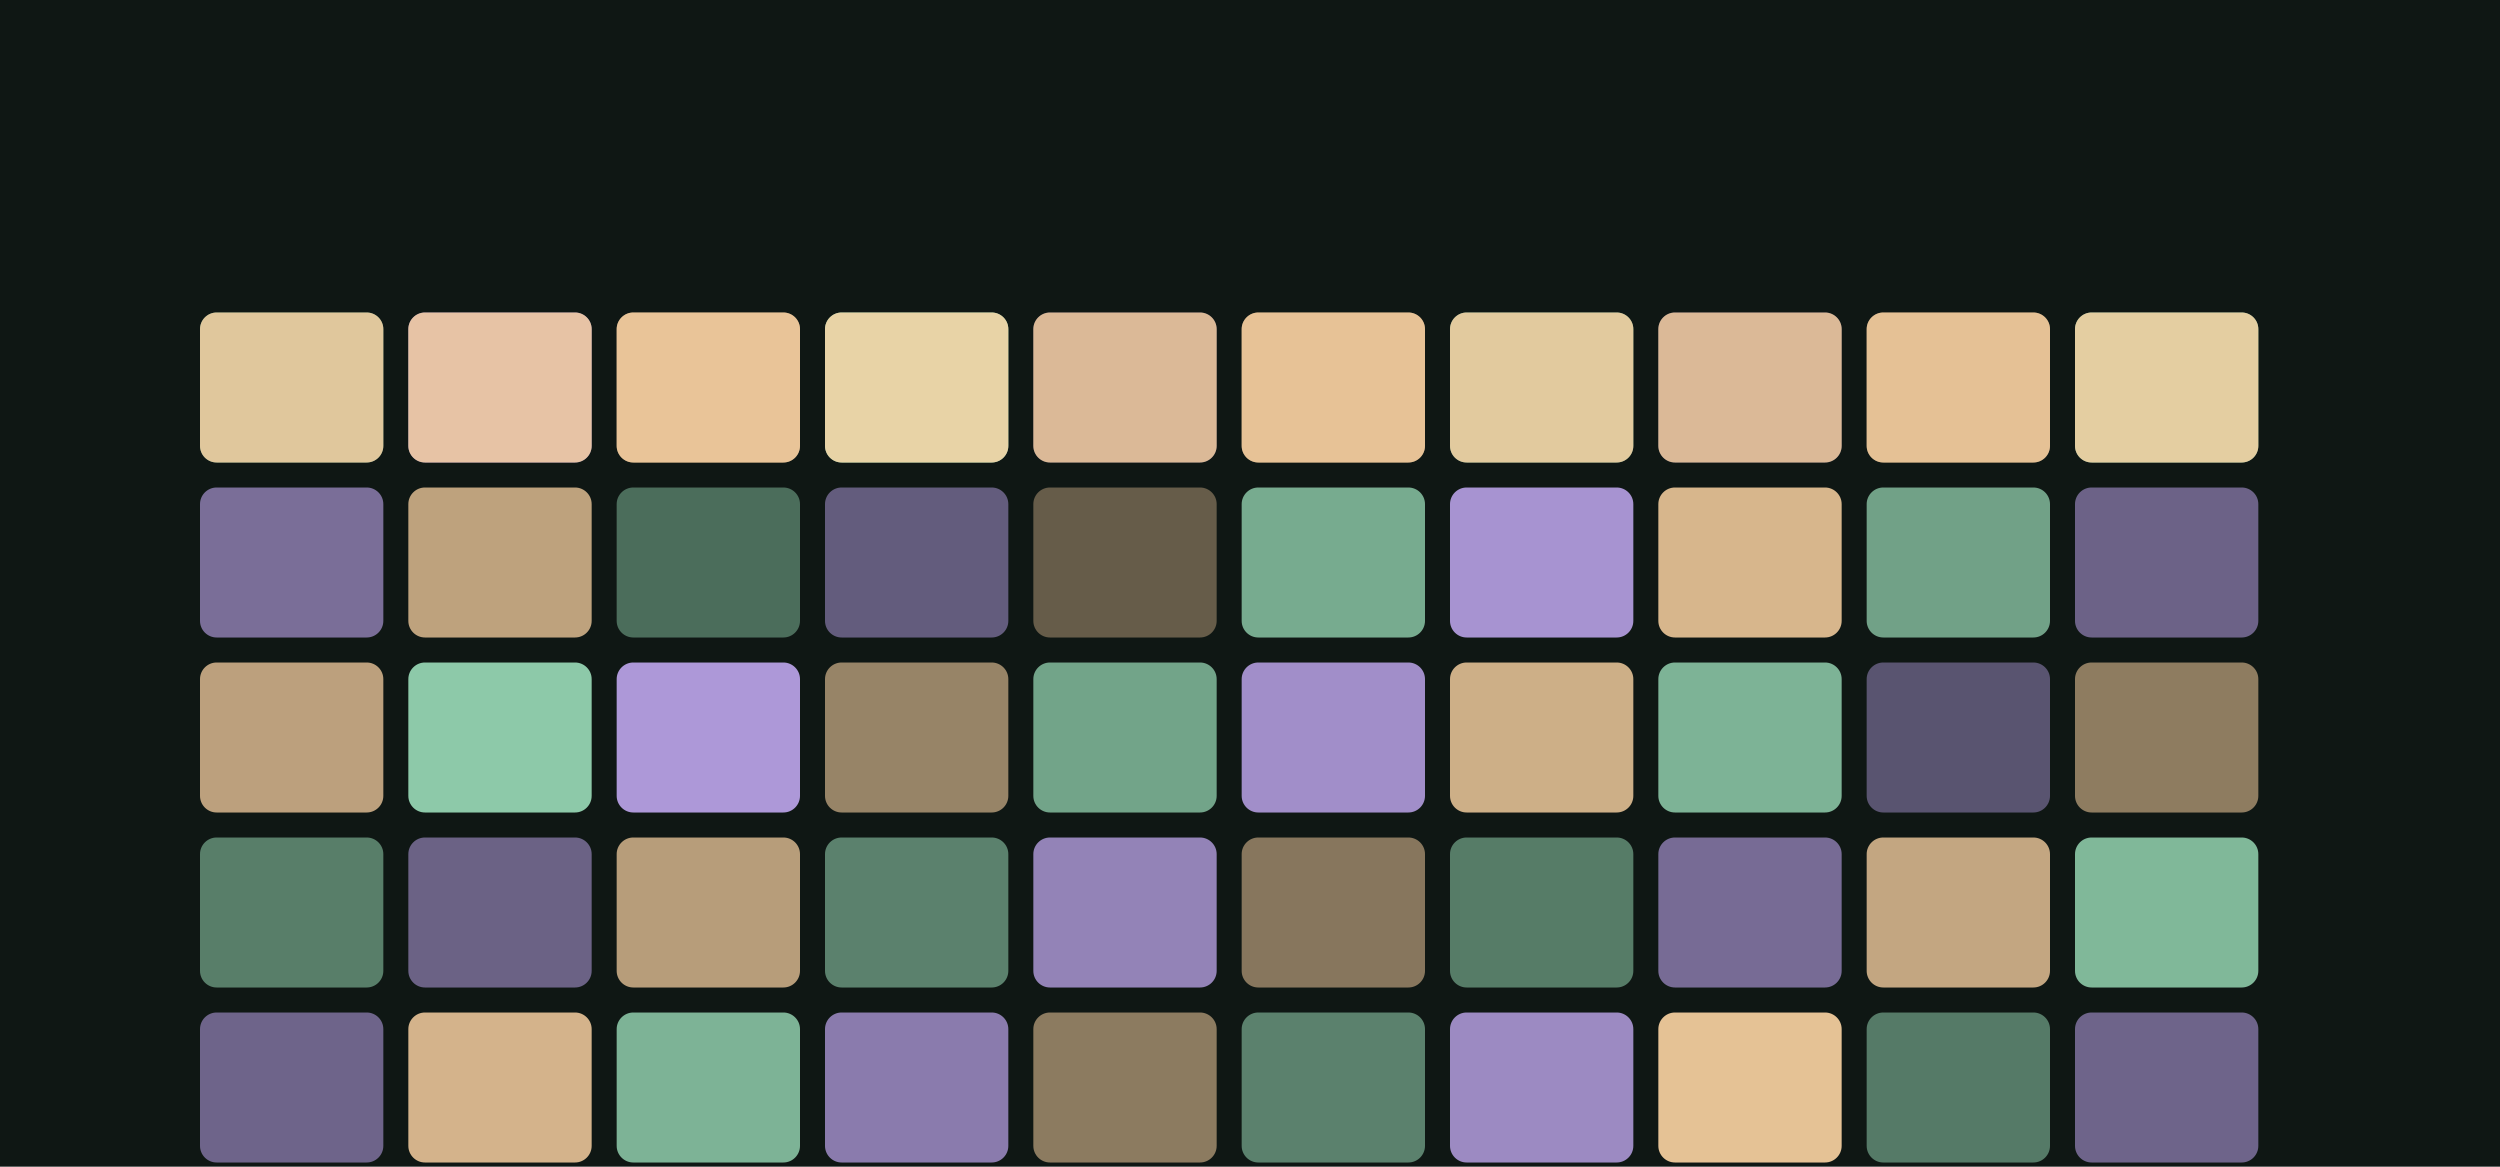
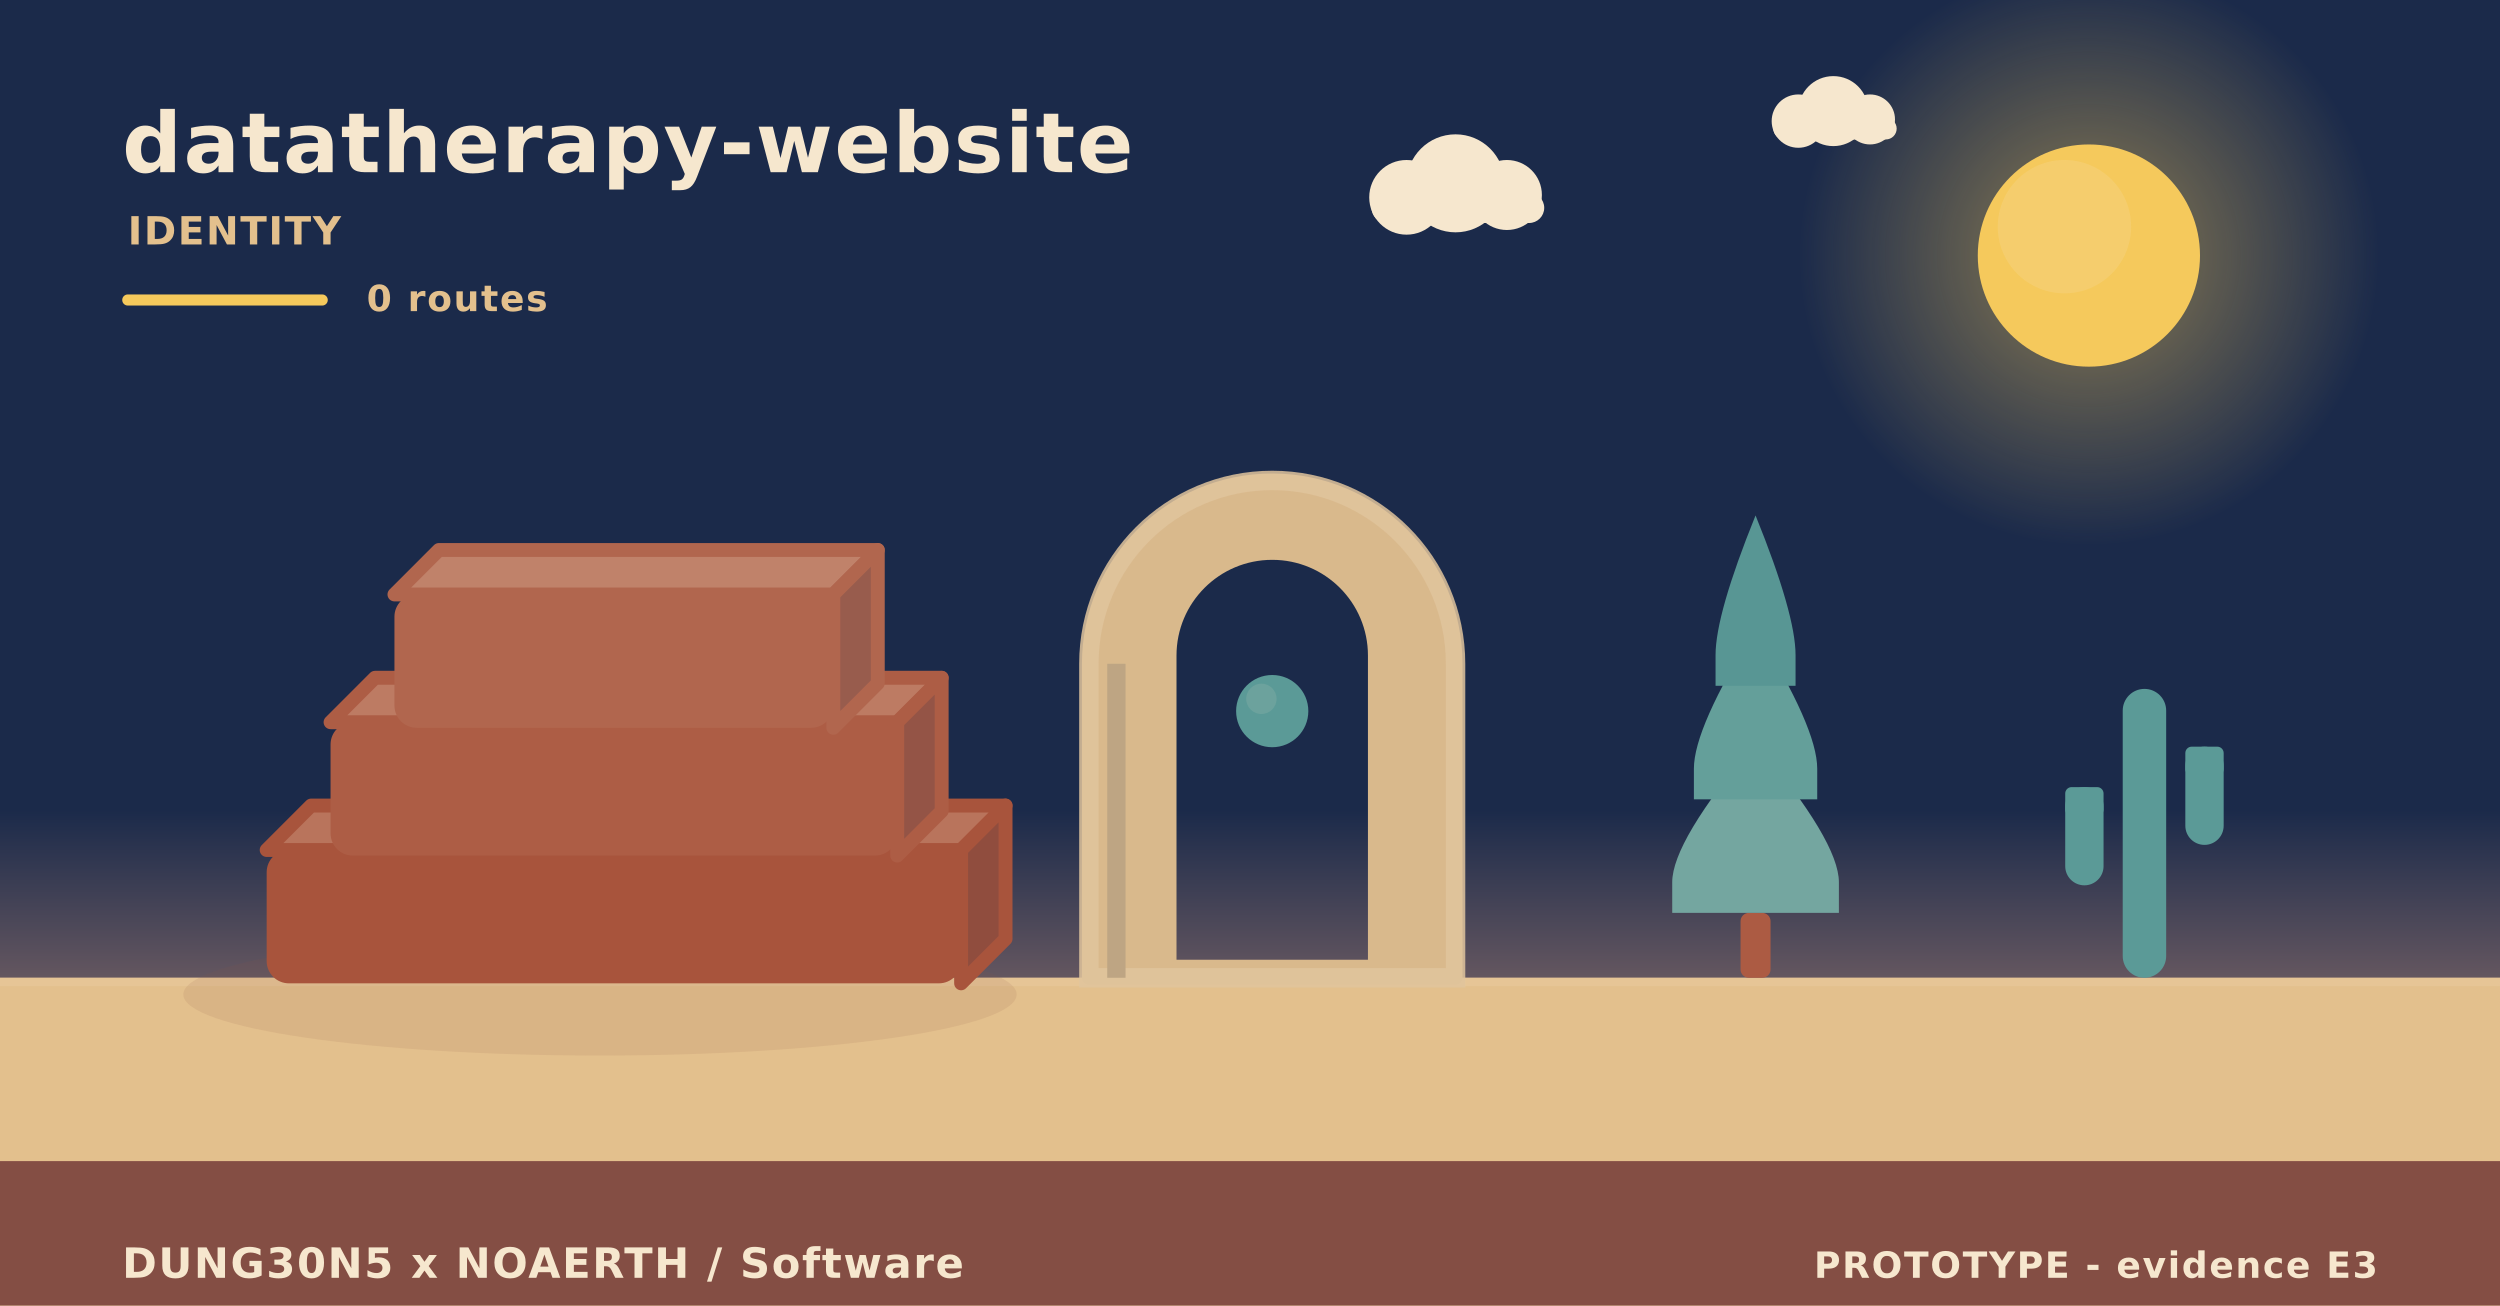
- <svg xmlns="http://www.w3.org/2000/svg" viewBox="0 0 1200 560" width="1200" height="560" role="img" aria-label="datatherapy-website hero">
-   <rect width="1200" height="560" fill="#0f1714" />
-   <defs>
-     <linearGradient id="gh" x1="0" y1="0" x2="1" y2="1">
-       <stop offset="0%" stop-color="#95d5b2" />
-       <stop offset="100%" stop-color="#b8a1e6" />
-     </linearGradient>
-   </defs>
-   <rect x="96.00" y="150.00" width="88.00" height="72.00" rx="8.00" fill="#95d5b2" opacity="0.63" />
-   <rect x="196.00" y="150.00" width="88.00" height="72.00" rx="8.00" fill="#b8a1e6" opacity="0.70" />
-   <rect x="296.00" y="150.00" width="88.00" height="72.00" rx="8.00" fill="#ffd6a5" opacity="0.54" />
-   <rect x="396.00" y="150.00" width="88.00" height="72.00" rx="8.00" fill="#95d5b2" opacity="0.94" />
-   <rect x="496.00" y="150.00" width="88.00" height="72.00" rx="8.00" fill="#b8a1e6" opacity="0.35" />
-   <rect x="596.00" y="150.00" width="88.00" height="72.00" rx="8.00" fill="#ffd6a5" opacity="0.49" />
-   <rect x="696.00" y="150.00" width="88.00" height="72.00" rx="8.00" fill="#95d5b2" opacity="0.69" />
-   <rect x="796.00" y="150.00" width="88.00" height="72.00" rx="8.00" fill="#b8a1e6" opacity="0.35" />
-   <rect x="896.00" y="150.00" width="88.00" height="72.00" rx="8.00" fill="#ffd6a5" opacity="0.46" />
-   <rect x="996.00" y="150.00" width="88.00" height="72.00" rx="8.00" fill="#95d5b2" opacity="0.79" />
-   <rect x="96.00" y="234.00" width="88.00" height="72.00" rx="8.00" fill="#b8a1e6" opacity="0.63" />
-   <rect x="196.00" y="234.00" width="88.00" height="72.00" rx="8.00" fill="#ffd6a5" opacity="0.73" />
-   <rect x="296.00" y="234.00" width="88.00" height="72.00" rx="8.00" fill="#95d5b2" opacity="0.45" />
-   <rect x="396.00" y="234.00" width="88.00" height="72.00" rx="8.00" fill="#b8a1e6" opacity="0.50" />
-   <rect x="496.00" y="234.00" width="88.00" height="72.00" rx="8.00" fill="#ffd6a5" opacity="0.36" />
-   <rect x="596.00" y="234.00" width="88.00" height="72.00" rx="8.00" fill="#95d5b2" opacity="0.78" />
-   <rect x="696.00" y="234.00" width="88.00" height="72.00" rx="8.00" fill="#b8a1e6" opacity="0.90" />
-   <rect x="796.00" y="234.00" width="88.00" height="72.00" rx="8.00" fill="#ffd6a5" opacity="0.83" />
-   <rect x="896.00" y="234.00" width="88.00" height="72.00" rx="8.00" fill="#95d5b2" opacity="0.73" />
-   <rect x="996.00" y="234.00" width="88.00" height="72.00" rx="8.00" fill="#b8a1e6" opacity="0.55" />
-   <rect x="96.00" y="318.00" width="88.00" height="72.00" rx="8.00" fill="#ffd6a5" opacity="0.72" />
-   <rect x="196.00" y="318.00" width="88.00" height="72.00" rx="8.00" fill="#95d5b2" opacity="0.94" />
-   <rect x="296.00" y="318.00" width="88.00" height="72.00" rx="8.00" fill="#b8a1e6" opacity="0.93" />
-   <rect x="396.00" y="318.00" width="88.00" height="72.00" rx="8.00" fill="#ffd6a5" opacity="0.57" />
-   <rect x="496.00" y="318.00" width="88.00" height="72.00" rx="8.00" fill="#95d5b2" opacity="0.74" />
-   <rect x="596.00" y="318.00" width="88.00" height="72.00" rx="8.00" fill="#b8a1e6" opacity="0.86" />
-   <rect x="696.00" y="318.00" width="88.00" height="72.00" rx="8.00" fill="#ffd6a5" opacity="0.79" />
-   <rect x="796.00" y="318.00" width="88.00" height="72.00" rx="8.00" fill="#95d5b2" opacity="0.82" />
-   <rect x="896.00" y="318.00" width="88.00" height="72.00" rx="8.00" fill="#b8a1e6" opacity="0.44" />
-   <rect x="996.00" y="318.00" width="88.00" height="72.00" rx="8.00" fill="#ffd6a5" opacity="0.53" />
-   <rect x="96.00" y="402.00" width="88.00" height="72.00" rx="8.00" fill="#95d5b2" opacity="0.54" />
-   <rect x="196.00" y="402.00" width="88.00" height="72.00" rx="8.00" fill="#b8a1e6" opacity="0.54" />
-   <rect x="296.00" y="402.00" width="88.00" height="72.00" rx="8.00" fill="#ffd6a5" opacity="0.70" />
-   <rect x="396.00" y="402.00" width="88.00" height="72.00" rx="8.00" fill="#95d5b2" opacity="0.56" />
-   <rect x="496.00" y="402.00" width="88.00" height="72.00" rx="8.00" fill="#b8a1e6" opacity="0.78" />
-   <rect x="596.00" y="402.00" width="88.00" height="72.00" rx="8.00" fill="#ffd6a5" opacity="0.50" />
-   <rect x="696.00" y="402.00" width="88.00" height="72.00" rx="8.00" fill="#95d5b2" opacity="0.53" />
-   <rect x="796.00" y="402.00" width="88.00" height="72.00" rx="8.00" fill="#b8a1e6" opacity="0.61" />
-   <rect x="896.00" y="402.00" width="88.00" height="72.00" rx="8.00" fill="#ffd6a5" opacity="0.75" />
-   <rect x="996.00" y="402.00" width="88.00" height="72.00" rx="8.00" fill="#95d5b2" opacity="0.84" />
-   <rect x="96.00" y="486.00" width="88.00" height="72.00" rx="8.00" fill="#b8a1e6" opacity="0.56" />
-   <rect x="196.00" y="486.00" width="88.00" height="72.00" rx="8.00" fill="#ffd6a5" opacity="0.82" />
-   <rect x="296.00" y="486.00" width="88.00" height="72.00" rx="8.00" fill="#95d5b2" opacity="0.82" />
-   <rect x="396.00" y="486.00" width="88.00" height="72.00" rx="8.00" fill="#b8a1e6" opacity="0.73" />
-   <rect x="496.00" y="486.00" width="88.00" height="72.00" rx="8.00" fill="#ffd6a5" opacity="0.52" />
-   <rect x="596.00" y="486.00" width="88.00" height="72.00" rx="8.00" fill="#95d5b2" opacity="0.56" />
-   <rect x="696.00" y="486.00" width="88.00" height="72.00" rx="8.00" fill="#b8a1e6" opacity="0.83" />
-   <rect x="796.00" y="486.00" width="88.00" height="72.00" rx="8.00" fill="#ffd6a5" opacity="0.89" />
-   <rect x="896.00" y="486.00" width="88.00" height="72.00" rx="8.00" fill="#95d5b2" opacity="0.52" />
-   <rect x="996.00" y="486.00" width="88.00" height="72.00" rx="8.00" fill="#b8a1e6" opacity="0.56" />
+ <svg xmlns="http://www.w3.org/2000/svg" width="900" height="470" viewBox="0 0 900 470" role="img" aria-label="datatherapy-website - identity">
+   <linearGradient id="skyh" x1="0" y1="0" x2="0" y2="1">
+     <stop offset="0" stop-color="#1b2a4a" />
+     <stop offset="0.62" stop-color="#1b2a4a" />
+     <stop offset="1" stop-color="#f3ad8a" />
+   </linearGradient>
+   <rect width="900" height="470" fill="url(#skyh)" />
+   <radialGradient id="sunh">
+     <stop offset="0.35" stop-color="#f5c95c" stop-opacity="0.34" />
+     <stop offset="1" stop-color="#f5c95c" stop-opacity="0" />
+   </radialGradient>
+   <circle cx="752" cy="92" r="104" fill="url(#sunh)" />
+   <circle cx="752" cy="92" r="40" fill="#f5c95c" />
+   <circle cx="743.2" cy="81.6" r="24" fill="#f5d27e" opacity="0.5" />
  <g>
-     <rect x="96.00" y="150.00" width="88.00" height="72.00" rx="8.00" fill="#ffd6a5" opacity="0.80" />
-     <animate attributeName="opacity" values="0.25;1.0;0.25" dur="12.8s" begin="5.53s" repeatCount="indefinite" />
+     <circle cx="524" cy="66" r="17.64" fill="#f6e7ce" />
+     <circle cx="506.36" cy="71.04" r="13.44" fill="#f6e7ce" />
+     <circle cx="542.48" cy="70.2" r="12.6" fill="#f6e7ce" />
+     <rect x="493.76" y="69.36" width="62.16" height="10.92" rx="5.46" fill="#f6e7ce" />
+     <animateTransform attributeName="transform" type="translate" values="0 0;24 0;0 0" dur="36s" begin="0s" repeatCount="indefinite" />
  </g>
  <g>
-     <rect x="196.00" y="150.00" width="88.00" height="72.00" rx="8.00" fill="#ffd6a5" opacity="0.80" />
-     <animate attributeName="opacity" values="0.25;1.0;0.25" dur="12.8s" begin="5.85s" repeatCount="indefinite" />
+     <circle cx="660" cy="40" r="12.6" fill="#f6e7ce" />
+     <circle cx="647.4" cy="43.6" r="9.6" fill="#f6e7ce" />
+     <circle cx="673.2" cy="43" r="9" fill="#f6e7ce" />
+     <rect x="638.4" y="42.4" width="44.4" height="7.8" rx="3.9" fill="#f6e7ce" />
+     <animateTransform attributeName="transform" type="translate" values="0 0;-18 0;0 0" dur="46s" begin="3s" repeatCount="indefinite" />
+   </g>
+   <rect x="0" y="352" width="900" height="118" fill="#e3c08d" />
+   <rect x="0" y="352" width="900" height="3" fill="#e6c596" />
+   <text x="44" y="62" font-family="Verdana,DejaVu Sans,sans-serif" font-size="30" font-weight="700" letter-spacing="0.6" fill="#f6e7ce" text-anchor="start">datatherapy-website</text>
+   <text x="46" y="88" font-family="Verdana,DejaVu Sans,sans-serif" font-size="14" font-weight="700" letter-spacing="0.6" fill="#e3c08d" text-anchor="start">IDENTITY</text>
+   <rect x="44" y="106" width="74" height="4" rx="2" fill="#f5c95c" />
+   <text x="132" y="112" font-family="Verdana,DejaVu Sans,sans-serif" font-size="13" font-weight="700" letter-spacing="0.6" fill="#e3c08d" text-anchor="start">0 routes</text>
+   <ellipse cx="216" cy="358" rx="150" ry="22" fill="rgba(138,90,68,0.11)" />
+   <g>
+     <path d="M96,306 L346,306 L362,290 L112,290 Z" fill="#b9745c" stroke="#a8543c" stroke-width="5" stroke-linejoin="round" />
+     <path d="M346,306 L362,290 L362,338 L346,354 Z" fill="#904d3e" stroke="#a8543c" stroke-width="5" stroke-linejoin="round" />
+     <rect x="96" y="306" width="250" height="48" rx="8" fill="#a8543c" />
+     <animateTransform attributeName="transform" type="translate" values="0 10;0 0" dur="0.9s" begin="0s" fill="freeze" />
  </g>
  <g>
-     <rect x="296.00" y="150.00" width="88.00" height="72.00" rx="8.00" fill="#ffd6a5" opacity="0.80" />
-     <animate attributeName="opacity" values="0.25;1.0;0.25" dur="12.8s" begin="6.17s" repeatCount="indefinite" />
+     <path d="M119,260 L323,260 L339,244 L135,244 Z" fill="#bd7b63" stroke="#ad5d45" stroke-width="5" stroke-linejoin="round" />
+     <path d="M323,260 L339,244 L339,292 L323,308 Z" fill="#945446" stroke="#ad5d45" stroke-width="5" stroke-linejoin="round" />
+     <rect x="119" y="260" width="204" height="48" rx="8" fill="#ad5d45" />
+     <animateTransform attributeName="transform" type="translate" values="0 10;0 0" dur="0.9s" begin="0.28s" fill="freeze" />
  </g>
  <g>
-     <rect x="396.00" y="150.00" width="88.00" height="72.00" rx="8.00" fill="#ffd6a5" opacity="0.80" />
-     <animate attributeName="opacity" values="0.25;1.0;0.25" dur="12.8s" begin="6.49s" repeatCount="indefinite" />
+     <path d="M142,214 L300,214 L316,198 L158,198 Z" fill="#c0826a" stroke="#b1664e" stroke-width="5" stroke-linejoin="round" />
+     <path d="M300,214 L316,198 L316,246 L300,262 Z" fill="#985c4d" stroke="#b1664e" stroke-width="5" stroke-linejoin="round" />
+     <rect x="142" y="214" width="158" height="48" rx="8" fill="#b1664e" />
+     <animateTransform attributeName="transform" type="translate" values="0 10;0 0" dur="0.9s" begin="0.56s" fill="freeze" />
  </g>
+   <path d="M392,352 L392,238.96 A66,66 0 0 1 524,238.96 L524,352 Z M421.04,348 L421.04,236 A36.96,36.96 0 0 1 494.96,236 L494.96,348 Z" fill="#d9b98c" fill-rule="evenodd" stroke="#d9b98c" stroke-width="5" stroke-linejoin="round" />
+   <path d="M392,352 L392,238.96 A66,66 0 0 1 524,238.96 L524,352 Z" fill="none" stroke="#e0c49c" stroke-width="7" stroke-linecap="round" opacity="0.85" />
+   <rect x="398.6" y="238.96" width="6.6" height="113.04" fill="#bea583" />
  <g>
-     <rect x="496.00" y="150.00" width="88.00" height="72.00" rx="8.00" fill="#ffd6a5" opacity="0.80" />
-     <animate attributeName="opacity" values="0.25;1.0;0.25" dur="12.8s" begin="6.81s" repeatCount="indefinite" />
+     <circle cx="458" cy="256" r="13" fill="#5b9a97" />
+     <circle cx="454.1" cy="251.58" r="5.46" fill="#7aa9a2" opacity="0.55" />
+     <animate attributeName="opacity" values="0.78;1;0.78" dur="5.2s" begin="0s" repeatCount="indefinite" />
  </g>
-   <g>
-     <rect x="596.00" y="150.00" width="88.00" height="72.00" rx="8.00" fill="#ffd6a5" opacity="0.80" />
-     <animate attributeName="opacity" values="0.25;1.0;0.25" dur="12.8s" begin="7.13s" repeatCount="indefinite" />
-   </g>
-   <g>
-     <rect x="696.00" y="150.00" width="88.00" height="72.00" rx="8.00" fill="#ffd6a5" opacity="0.80" />
-     <animate attributeName="opacity" values="0.25;1.0;0.25" dur="12.8s" begin="7.45s" repeatCount="indefinite" />
-   </g>
-   <g>
-     <rect x="796.00" y="150.00" width="88.00" height="72.00" rx="8.00" fill="#ffd6a5" opacity="0.80" />
-     <animate attributeName="opacity" values="0.25;1.0;0.25" dur="12.8s" begin="7.77s" repeatCount="indefinite" />
-   </g>
-   <g>
-     <rect x="896.00" y="150.00" width="88.00" height="72.00" rx="8.00" fill="#ffd6a5" opacity="0.80" />
-     <animate attributeName="opacity" values="0.25;1.0;0.25" dur="12.8s" begin="8.09s" repeatCount="indefinite" />
-   </g>
-   <g>
-     <rect x="996.00" y="150.00" width="88.00" height="72.00" rx="8.00" fill="#ffd6a5" opacity="0.80" />
-     <animate attributeName="opacity" values="0.25;1.0;0.25" dur="12.8s" begin="8.41s" repeatCount="indefinite" />
-   </g>
+   <rect x="626.6" y="328.64" width="10.8" height="23.36" rx="3" fill="#ac5b43" />
+   <path d="M632,267.32 Q602,302.89 602,317.6 Q602,328.64 602,328.64 L662,328.64 Q662,328.64 662,317.6 Q662,302.89 632,267.32 Z" fill="#74a6a0" />
+   <path d="M632,226.44 Q609.8,262.01 609.8,276.72 Q609.8,287.76 609.8,287.76 L654.2,287.76 Q654.2,287.76 654.2,276.72 Q654.2,262.01 632,226.44 Z" fill="#649f9a" />
+   <path d="M632,185.56 Q617.6,221.13 617.6,235.84 Q617.6,246.88 617.6,246.88 L646.4,246.88 Q646.4,246.88 646.4,235.84 Q646.4,221.13 632,185.56 Z" fill="#589694" />
+   <rect x="764.18" y="248" width="15.64" height="104" rx="7.82" fill="#5b9a97" />
+   <rect x="743.48" y="283.36" width="13.8" height="35.36" rx="6.9" fill="#5b9a97" />
+   <rect x="743.48" y="283.36" width="13.8" height="10.4" rx="2.3" fill="#5b9a97" />
+   <rect x="786.72" y="268.8" width="13.8" height="35.36" rx="6.9" fill="#5b9a97" />
+   <rect x="786.72" y="268.8" width="13.8" height="10.4" rx="2.3" fill="#5b9a97" />
+   <rect x="0" y="418" width="900" height="52" rx="0" fill="#7e4740" opacity="0.94" />
+   <text x="44" y="460" font-family="Verdana,DejaVu Sans,sans-serif" font-size="15" font-weight="700" letter-spacing="0.6" fill="#f6e7ce" text-anchor="start">DUNG30N5 x NOAERTH  /  Software</text>
+   <text x="856" y="460" font-family="Verdana,DejaVu Sans,sans-serif" font-size="13" font-weight="700" letter-spacing="0.6" fill="#f6e7ce" text-anchor="end">PROTOTYPE  -  evidence E3</text>
</svg>
